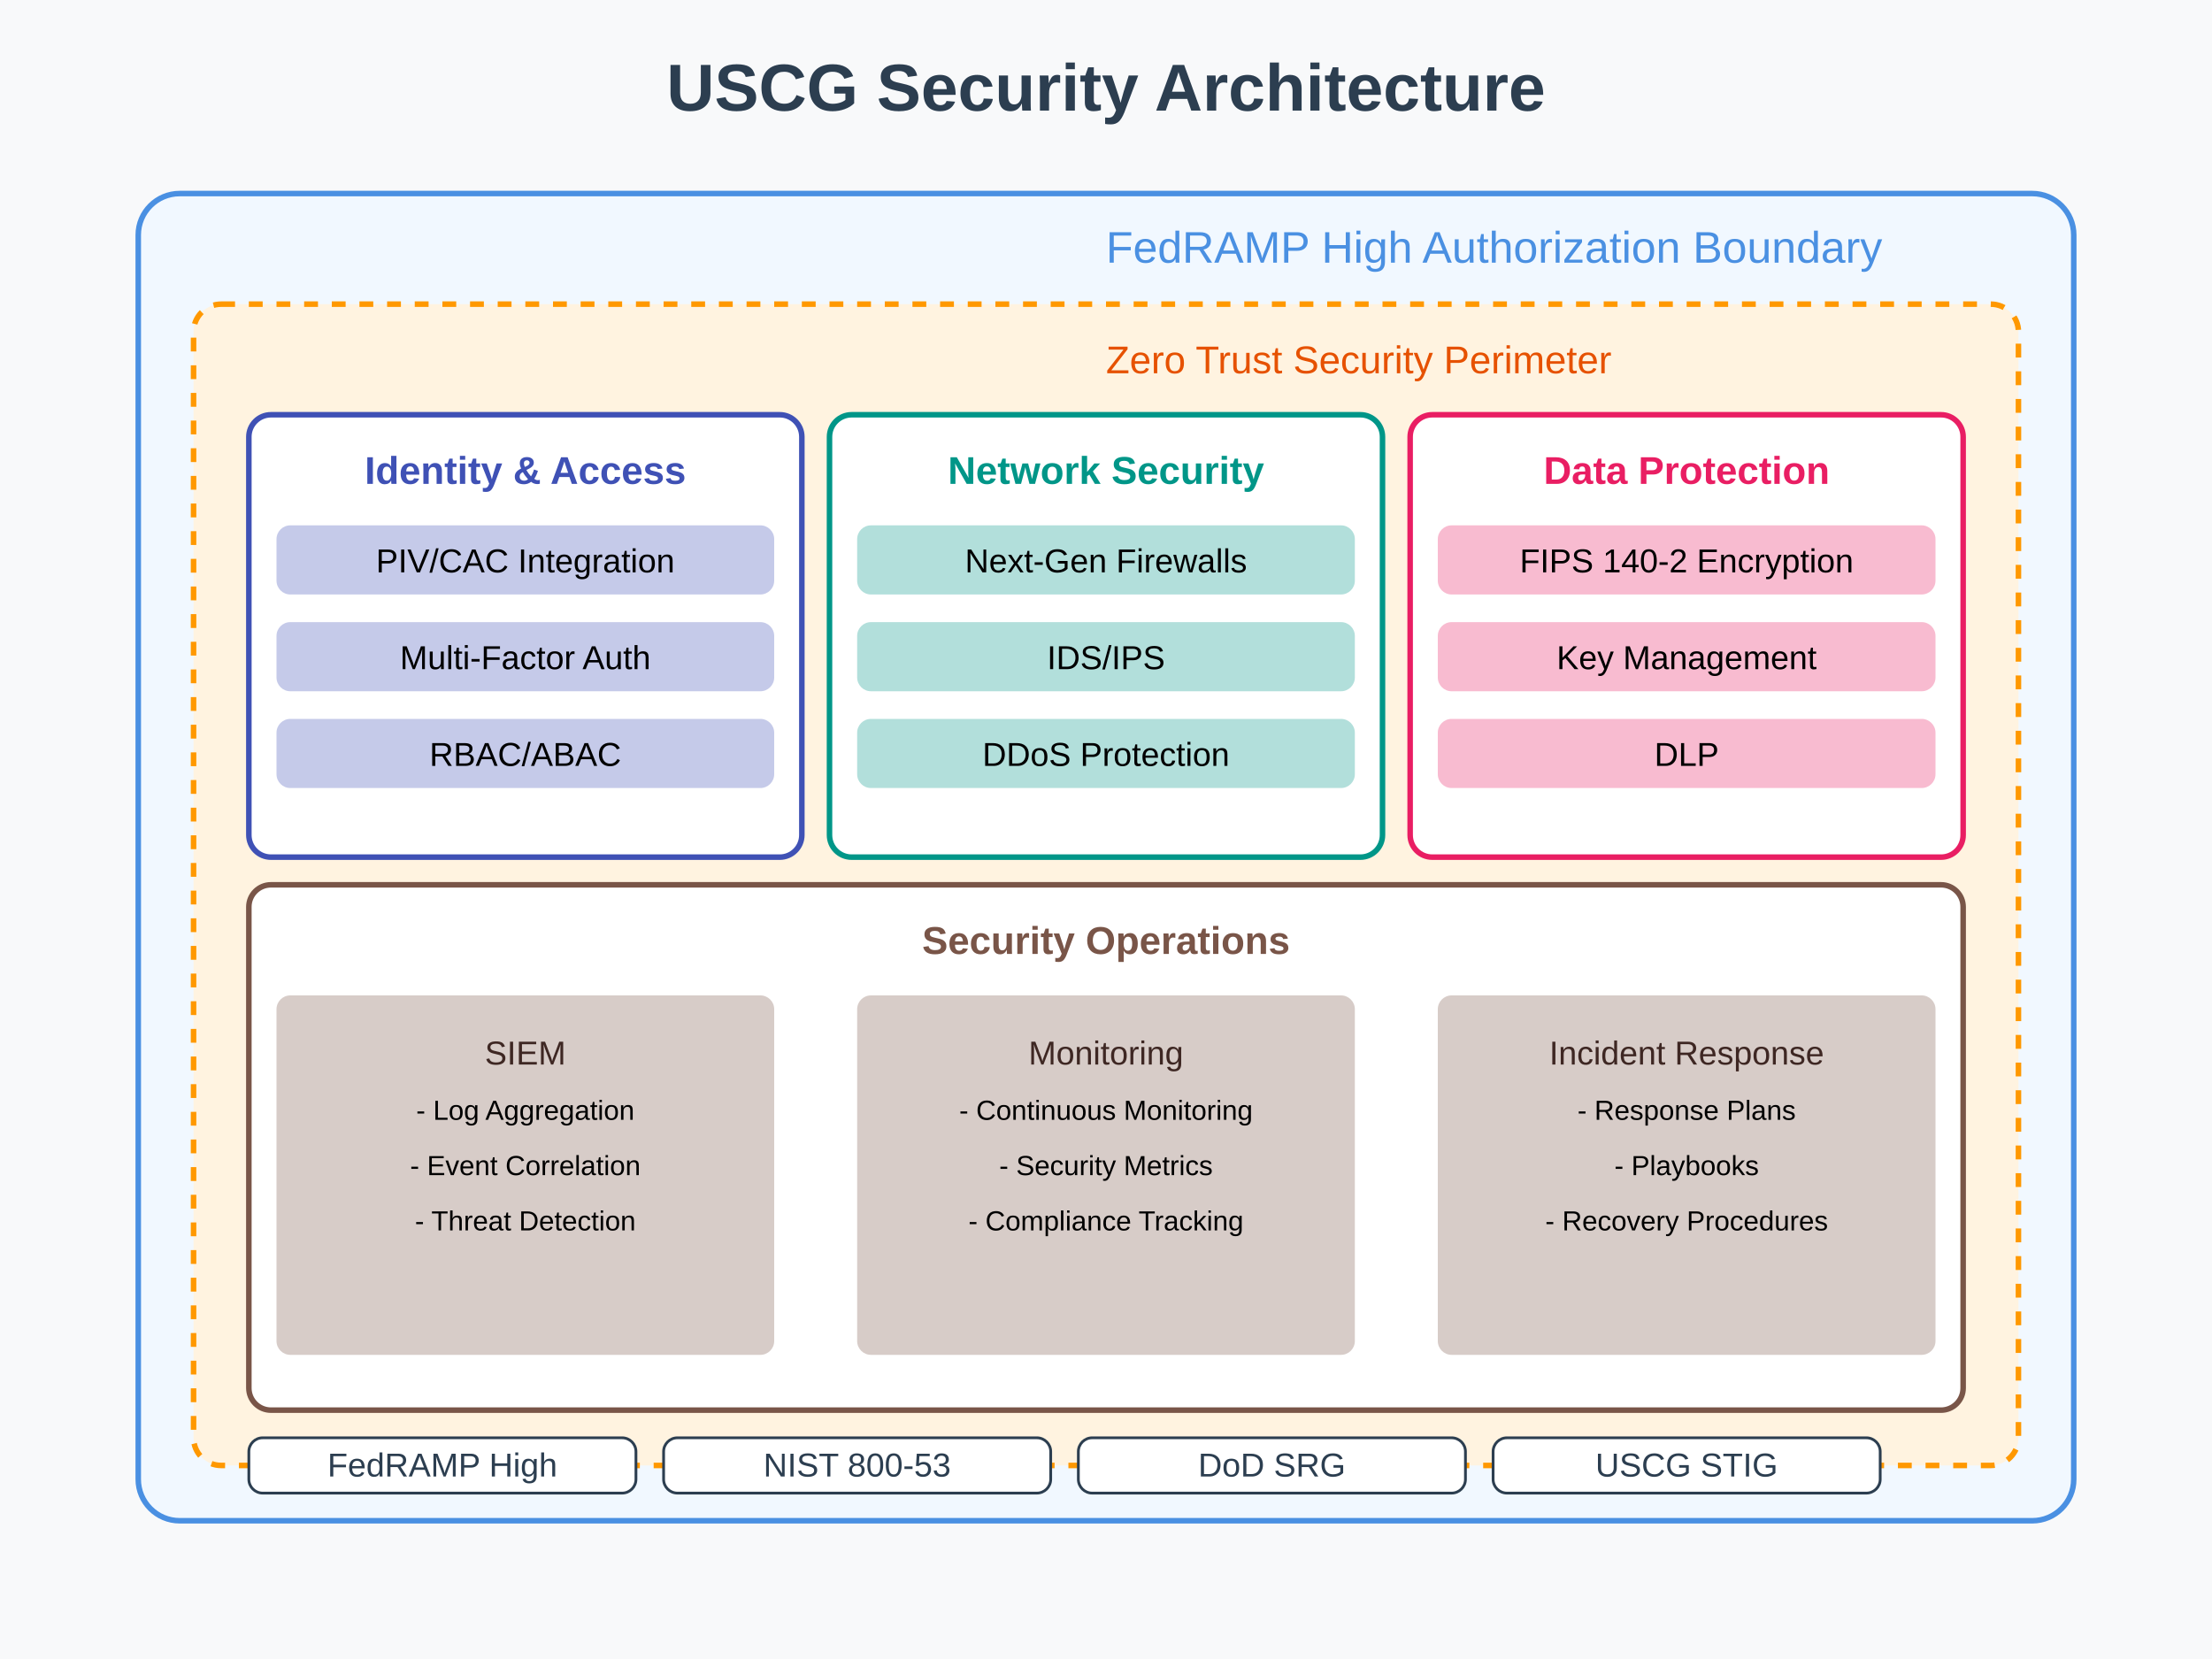
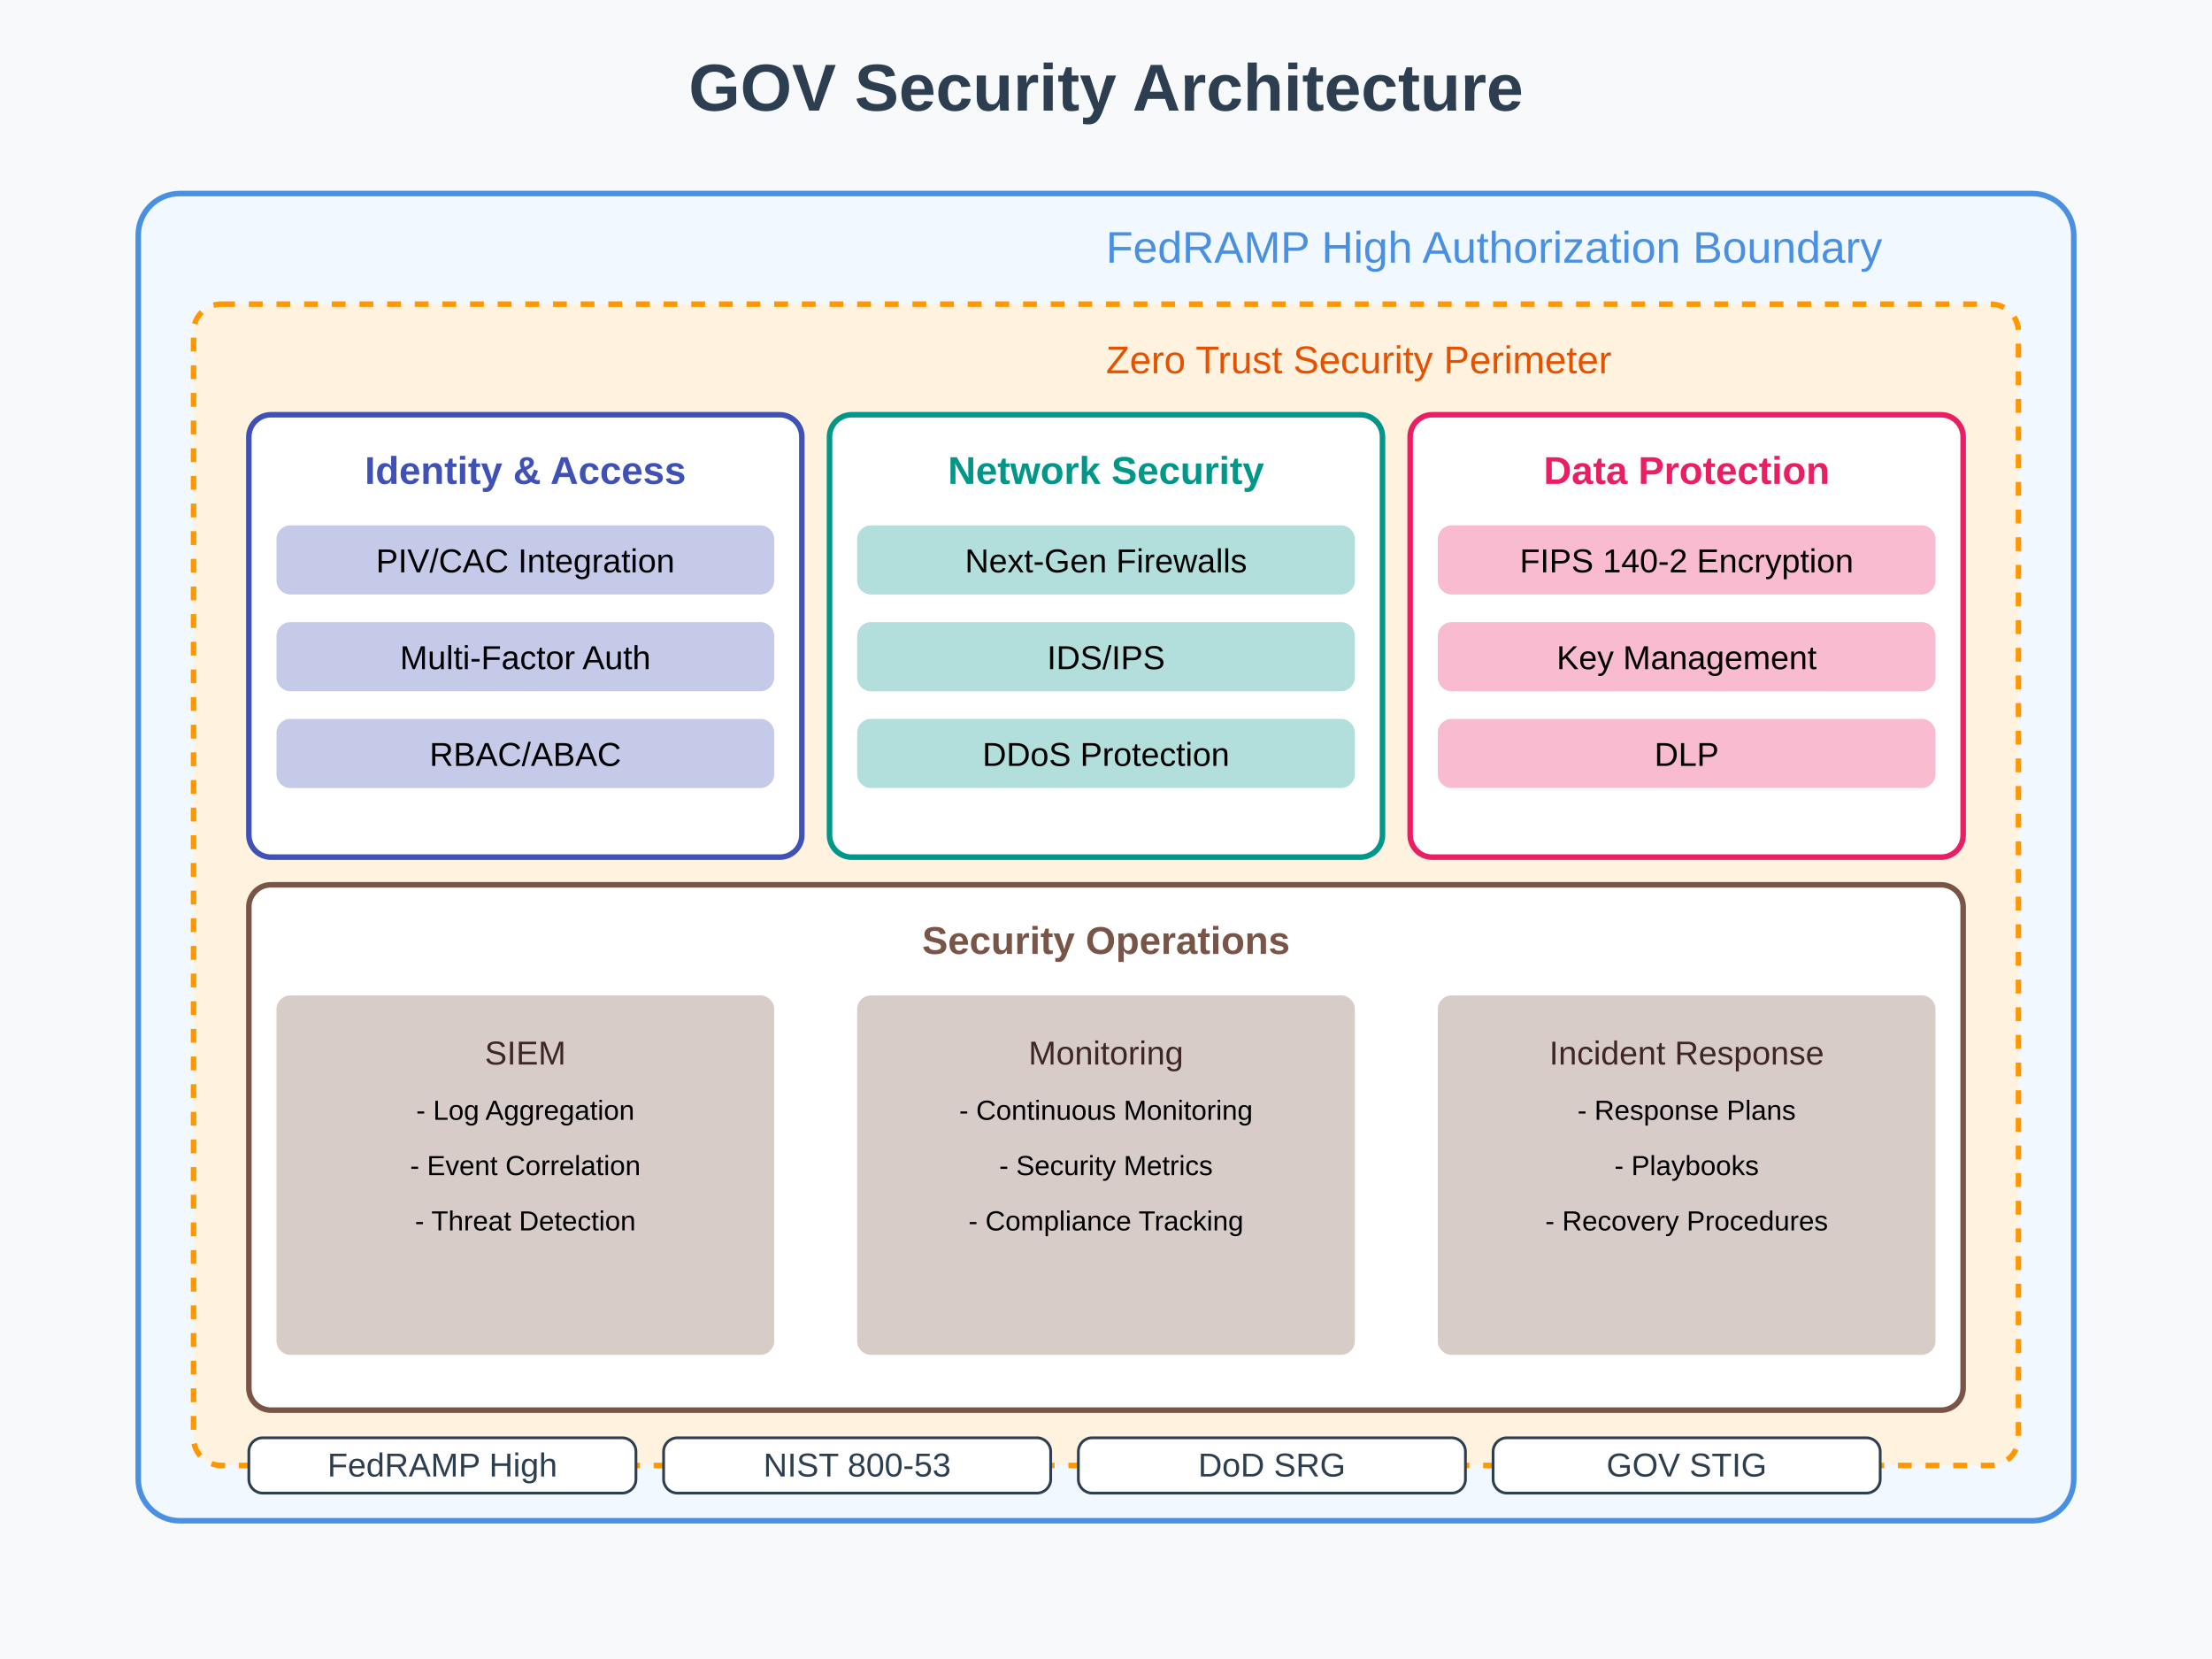
<svg xmlns="http://www.w3.org/2000/svg" width="800" height="600" version="1.1">
  <rect width="800" height="600" fill="#f8f9fa" />
  <text x="400" y="40" text-anchor="middle" font-family="Arial" font-size="24" font-weight="bold" fill="#2c3e50">
-         USCG Security Architecture
+         GOV Security Architecture
    </text>
  <rect x="50" y="70" width="700" height="480" rx="15" fill="#f1f8ff" stroke="#4a90e2" stroke-width="2" />
  <text x="400" y="95" font-family="Arial" font-size="16" fill="#4a90e2">FedRAMP High Authorization Boundary</text>
  <rect x="70" y="110" width="660" height="420" rx="10" fill="#fff3e0" stroke="#ff9800" stroke-width="2" stroke-dasharray="5,5" />
  <text x="400" y="135" font-family="Arial" font-size="14" fill="#e65100">Zero Trust Security Perimeter</text>
  <rect x="90" y="150" width="200" height="160" rx="8" fill="#fff" stroke="#3f51b5" stroke-width="2" />
  <text x="190" y="175" text-anchor="middle" font-family="Arial" font-size="14" font-weight="bold" fill="#3f51b5">
        Identity &amp; Access
    </text>
  <rect x="100" y="190" width="180" height="25" rx="5" fill="#c5cae9" />
  <text x="190" y="207" text-anchor="middle" font-family="Arial" font-size="12">PIV/CAC Integration</text>
  <rect x="100" y="225" width="180" height="25" rx="5" fill="#c5cae9" />
  <text x="190" y="242" text-anchor="middle" font-family="Arial" font-size="12">Multi-Factor Auth</text>
  <rect x="100" y="260" width="180" height="25" rx="5" fill="#c5cae9" />
  <text x="190" y="277" text-anchor="middle" font-family="Arial" font-size="12">RBAC/ABAC</text>
  <rect x="300" y="150" width="200" height="160" rx="8" fill="#fff" stroke="#009688" stroke-width="2" />
  <text x="400" y="175" text-anchor="middle" font-family="Arial" font-size="14" font-weight="bold" fill="#009688">
        Network Security
    </text>
  <rect x="310" y="190" width="180" height="25" rx="5" fill="#b2dfdb" />
  <text x="400" y="207" text-anchor="middle" font-family="Arial" font-size="12">Next-Gen Firewalls</text>
  <rect x="310" y="225" width="180" height="25" rx="5" fill="#b2dfdb" />
  <text x="400" y="242" text-anchor="middle" font-family="Arial" font-size="12">IDS/IPS</text>
  <rect x="310" y="260" width="180" height="25" rx="5" fill="#b2dfdb" />
  <text x="400" y="277" text-anchor="middle" font-family="Arial" font-size="12">DDoS Protection</text>
  <rect x="510" y="150" width="200" height="160" rx="8" fill="#fff" stroke="#e91e63" stroke-width="2" />
  <text x="610" y="175" text-anchor="middle" font-family="Arial" font-size="14" font-weight="bold" fill="#e91e63">
        Data Protection
    </text>
  <rect x="520" y="190" width="180" height="25" rx="5" fill="#f8bbd0" />
  <text x="610" y="207" text-anchor="middle" font-family="Arial" font-size="12">FIPS 140-2 Encryption</text>
  <rect x="520" y="225" width="180" height="25" rx="5" fill="#f8bbd0" />
  <text x="610" y="242" text-anchor="middle" font-family="Arial" font-size="12">Key Management</text>
  <rect x="520" y="260" width="180" height="25" rx="5" fill="#f8bbd0" />
  <text x="610" y="277" text-anchor="middle" font-family="Arial" font-size="12">DLP</text>
  <rect x="90" y="320" width="620" height="190" rx="8" fill="#fff" stroke="#795548" stroke-width="2" />
  <text x="400" y="345" text-anchor="middle" font-family="Arial" font-size="14" font-weight="bold" fill="#795548">
        Security Operations
    </text>
  <rect x="100" y="360" width="180" height="130" rx="5" fill="#d7ccc8" />
  <text x="190" y="385" text-anchor="middle" font-family="Arial" font-size="12" fill="#3e2723">SIEM</text>
  <text x="190" y="405" text-anchor="middle" font-family="Arial" font-size="10">- Log Aggregation</text>
  <text x="190" y="425" text-anchor="middle" font-family="Arial" font-size="10">- Event Correlation</text>
  <text x="190" y="445" text-anchor="middle" font-family="Arial" font-size="10">- Threat Detection</text>
  <rect x="310" y="360" width="180" height="130" rx="5" fill="#d7ccc8" />
  <text x="400" y="385" text-anchor="middle" font-family="Arial" font-size="12" fill="#3e2723">Monitoring</text>
  <text x="400" y="405" text-anchor="middle" font-family="Arial" font-size="10">- Continuous Monitoring</text>
  <text x="400" y="425" text-anchor="middle" font-family="Arial" font-size="10">- Security Metrics</text>
  <text x="400" y="445" text-anchor="middle" font-family="Arial" font-size="10">- Compliance Tracking</text>
  <rect x="520" y="360" width="180" height="130" rx="5" fill="#d7ccc8" />
  <text x="610" y="385" text-anchor="middle" font-family="Arial" font-size="12" fill="#3e2723">Incident Response</text>
  <text x="610" y="405" text-anchor="middle" font-family="Arial" font-size="10">- Response Plans</text>
  <text x="610" y="425" text-anchor="middle" font-family="Arial" font-size="10">- Playbooks</text>
  <text x="610" y="445" text-anchor="middle" font-family="Arial" font-size="10">- Recovery Procedures</text>
  <rect x="90" y="520" width="140" height="20" rx="5" fill="#fff" stroke="#2c3e50" stroke-width="1" />
  <text x="160" y="534" text-anchor="middle" font-family="Arial" font-size="12" fill="#2c3e50">FedRAMP High</text>
  <rect x="240" y="520" width="140" height="20" rx="5" fill="#fff" stroke="#2c3e50" stroke-width="1" />
  <text x="310" y="534" text-anchor="middle" font-family="Arial" font-size="12" fill="#2c3e50">NIST 800-53</text>
  <rect x="390" y="520" width="140" height="20" rx="5" fill="#fff" stroke="#2c3e50" stroke-width="1" />
  <text x="460" y="534" text-anchor="middle" font-family="Arial" font-size="12" fill="#2c3e50">DoD SRG</text>
  <rect x="540" y="520" width="140" height="20" rx="5" fill="#fff" stroke="#2c3e50" stroke-width="1" />
-   <text x="610" y="534" text-anchor="middle" font-family="Arial" font-size="12" fill="#2c3e50">USCG STIG</text>
+   <text x="610" y="534" text-anchor="middle" font-family="Arial" font-size="12" fill="#2c3e50">GOV STIG</text>
</svg>
